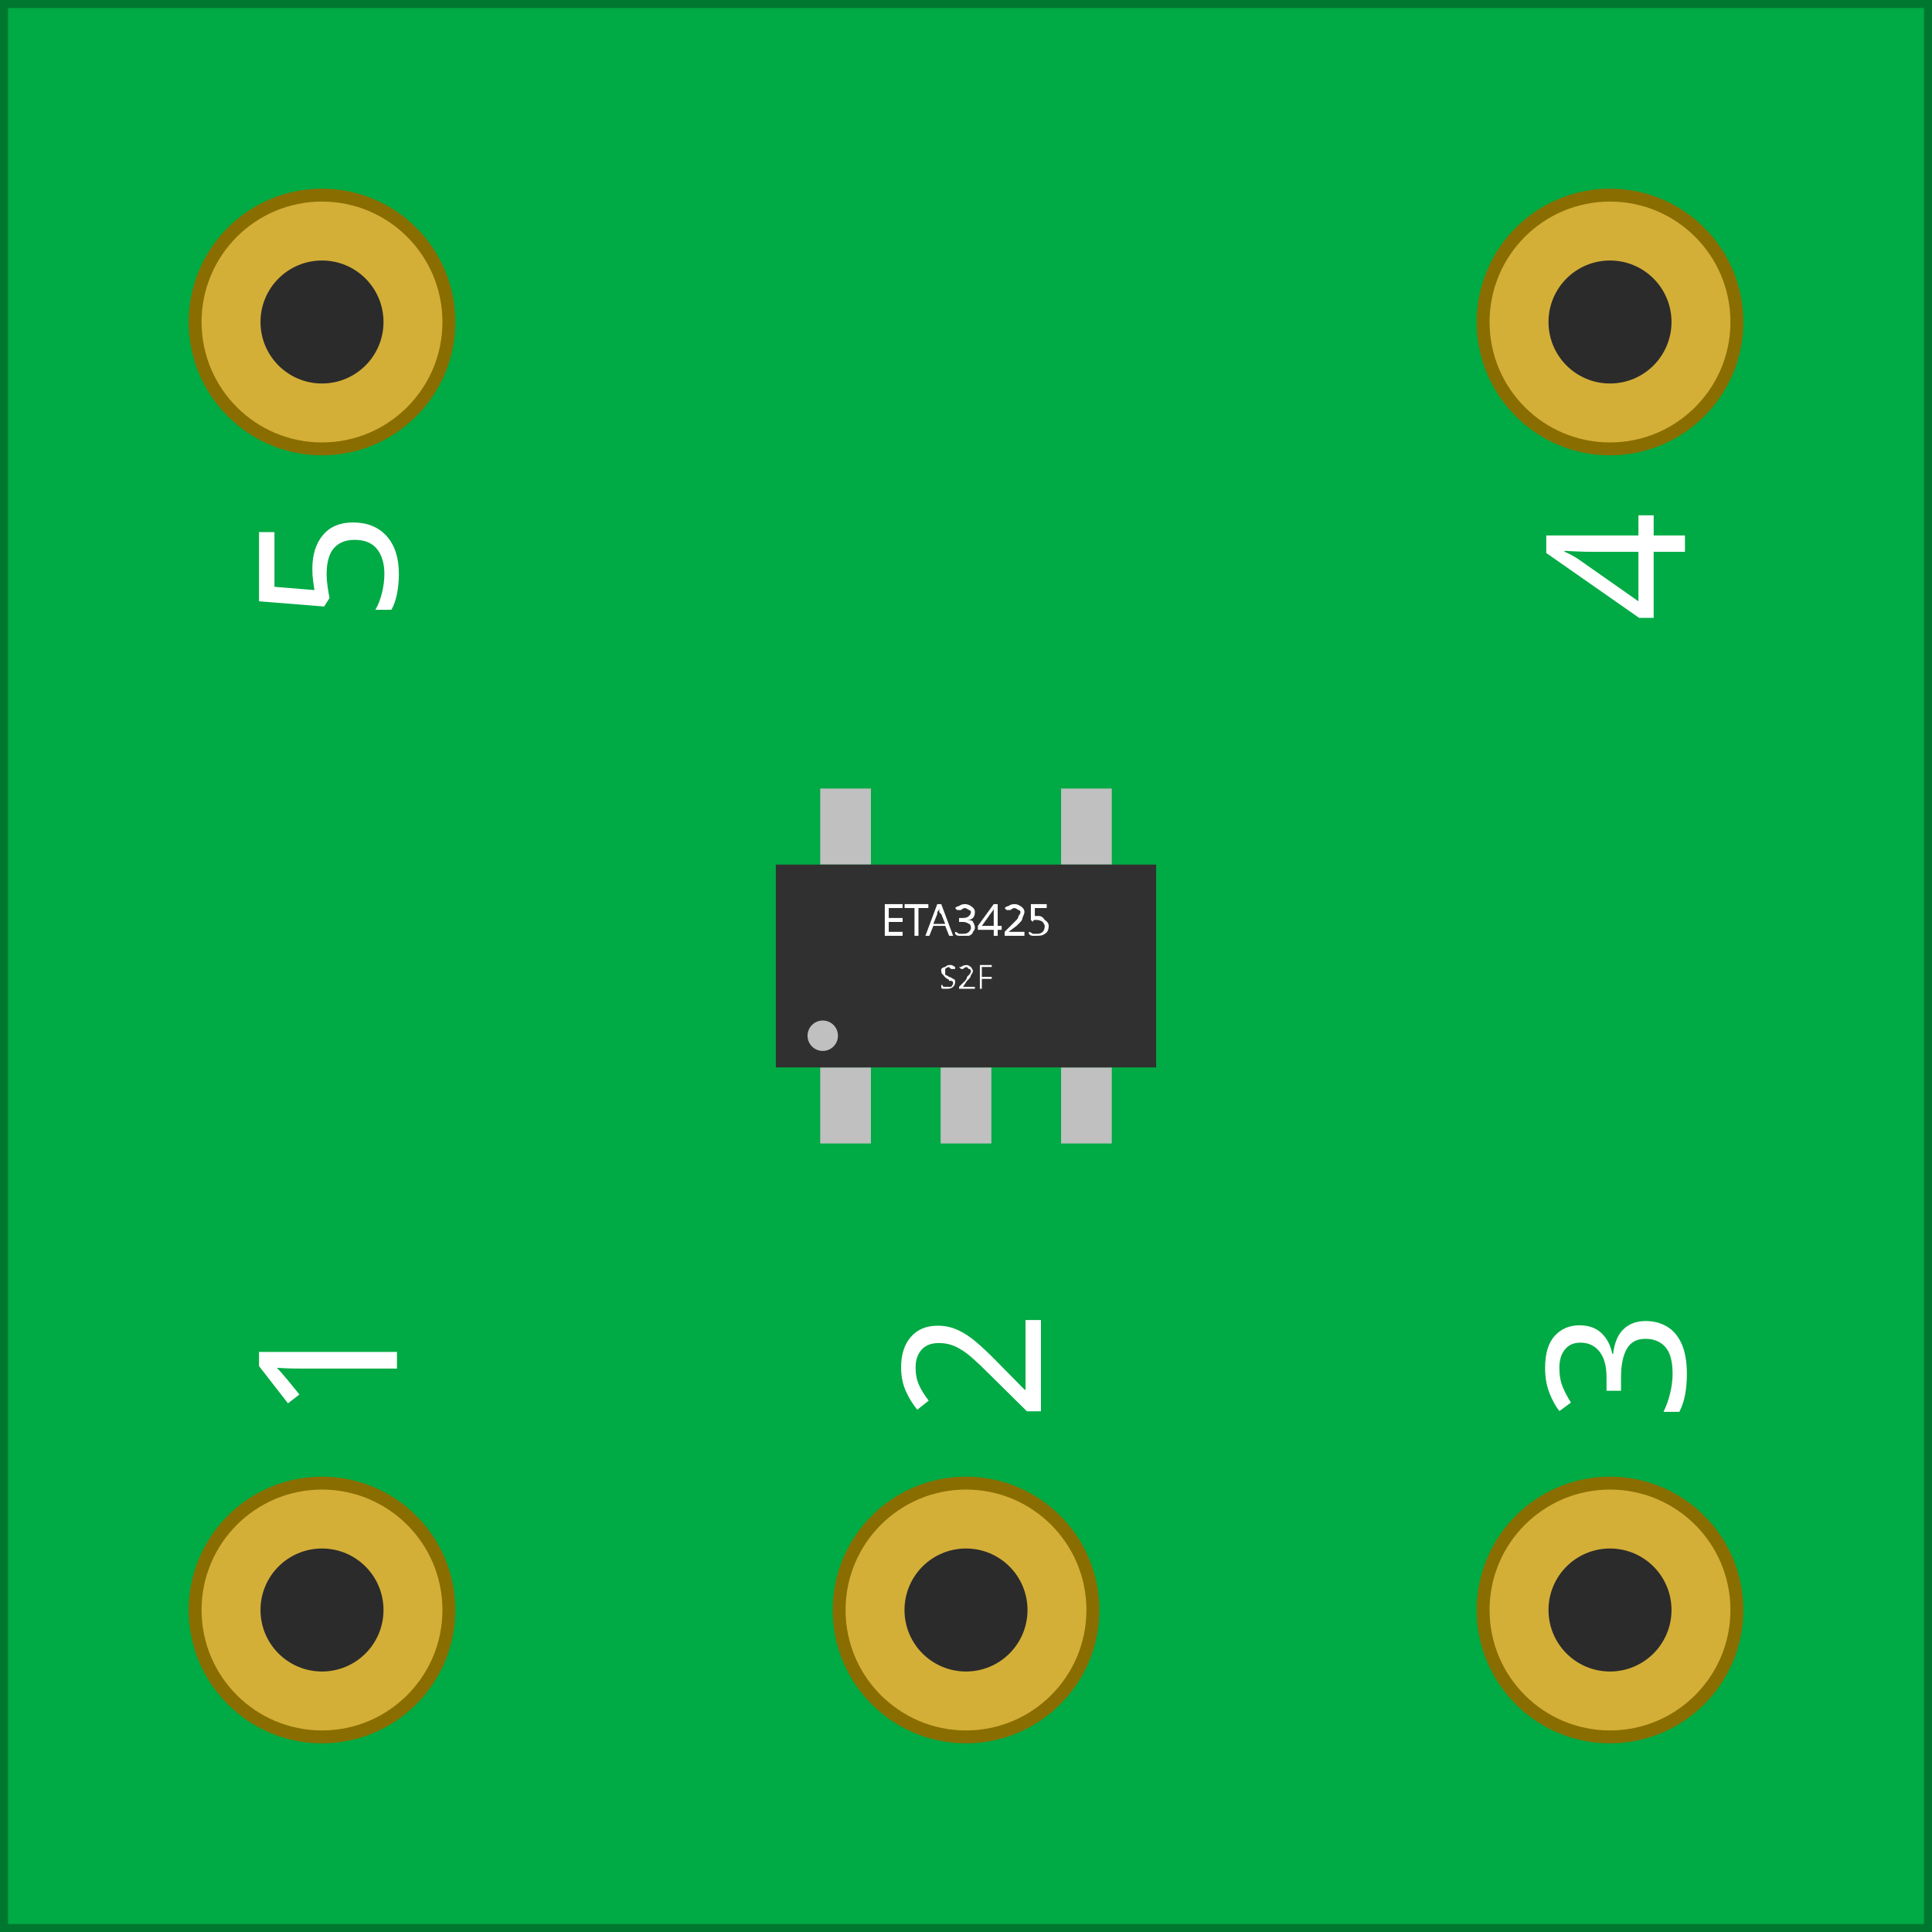
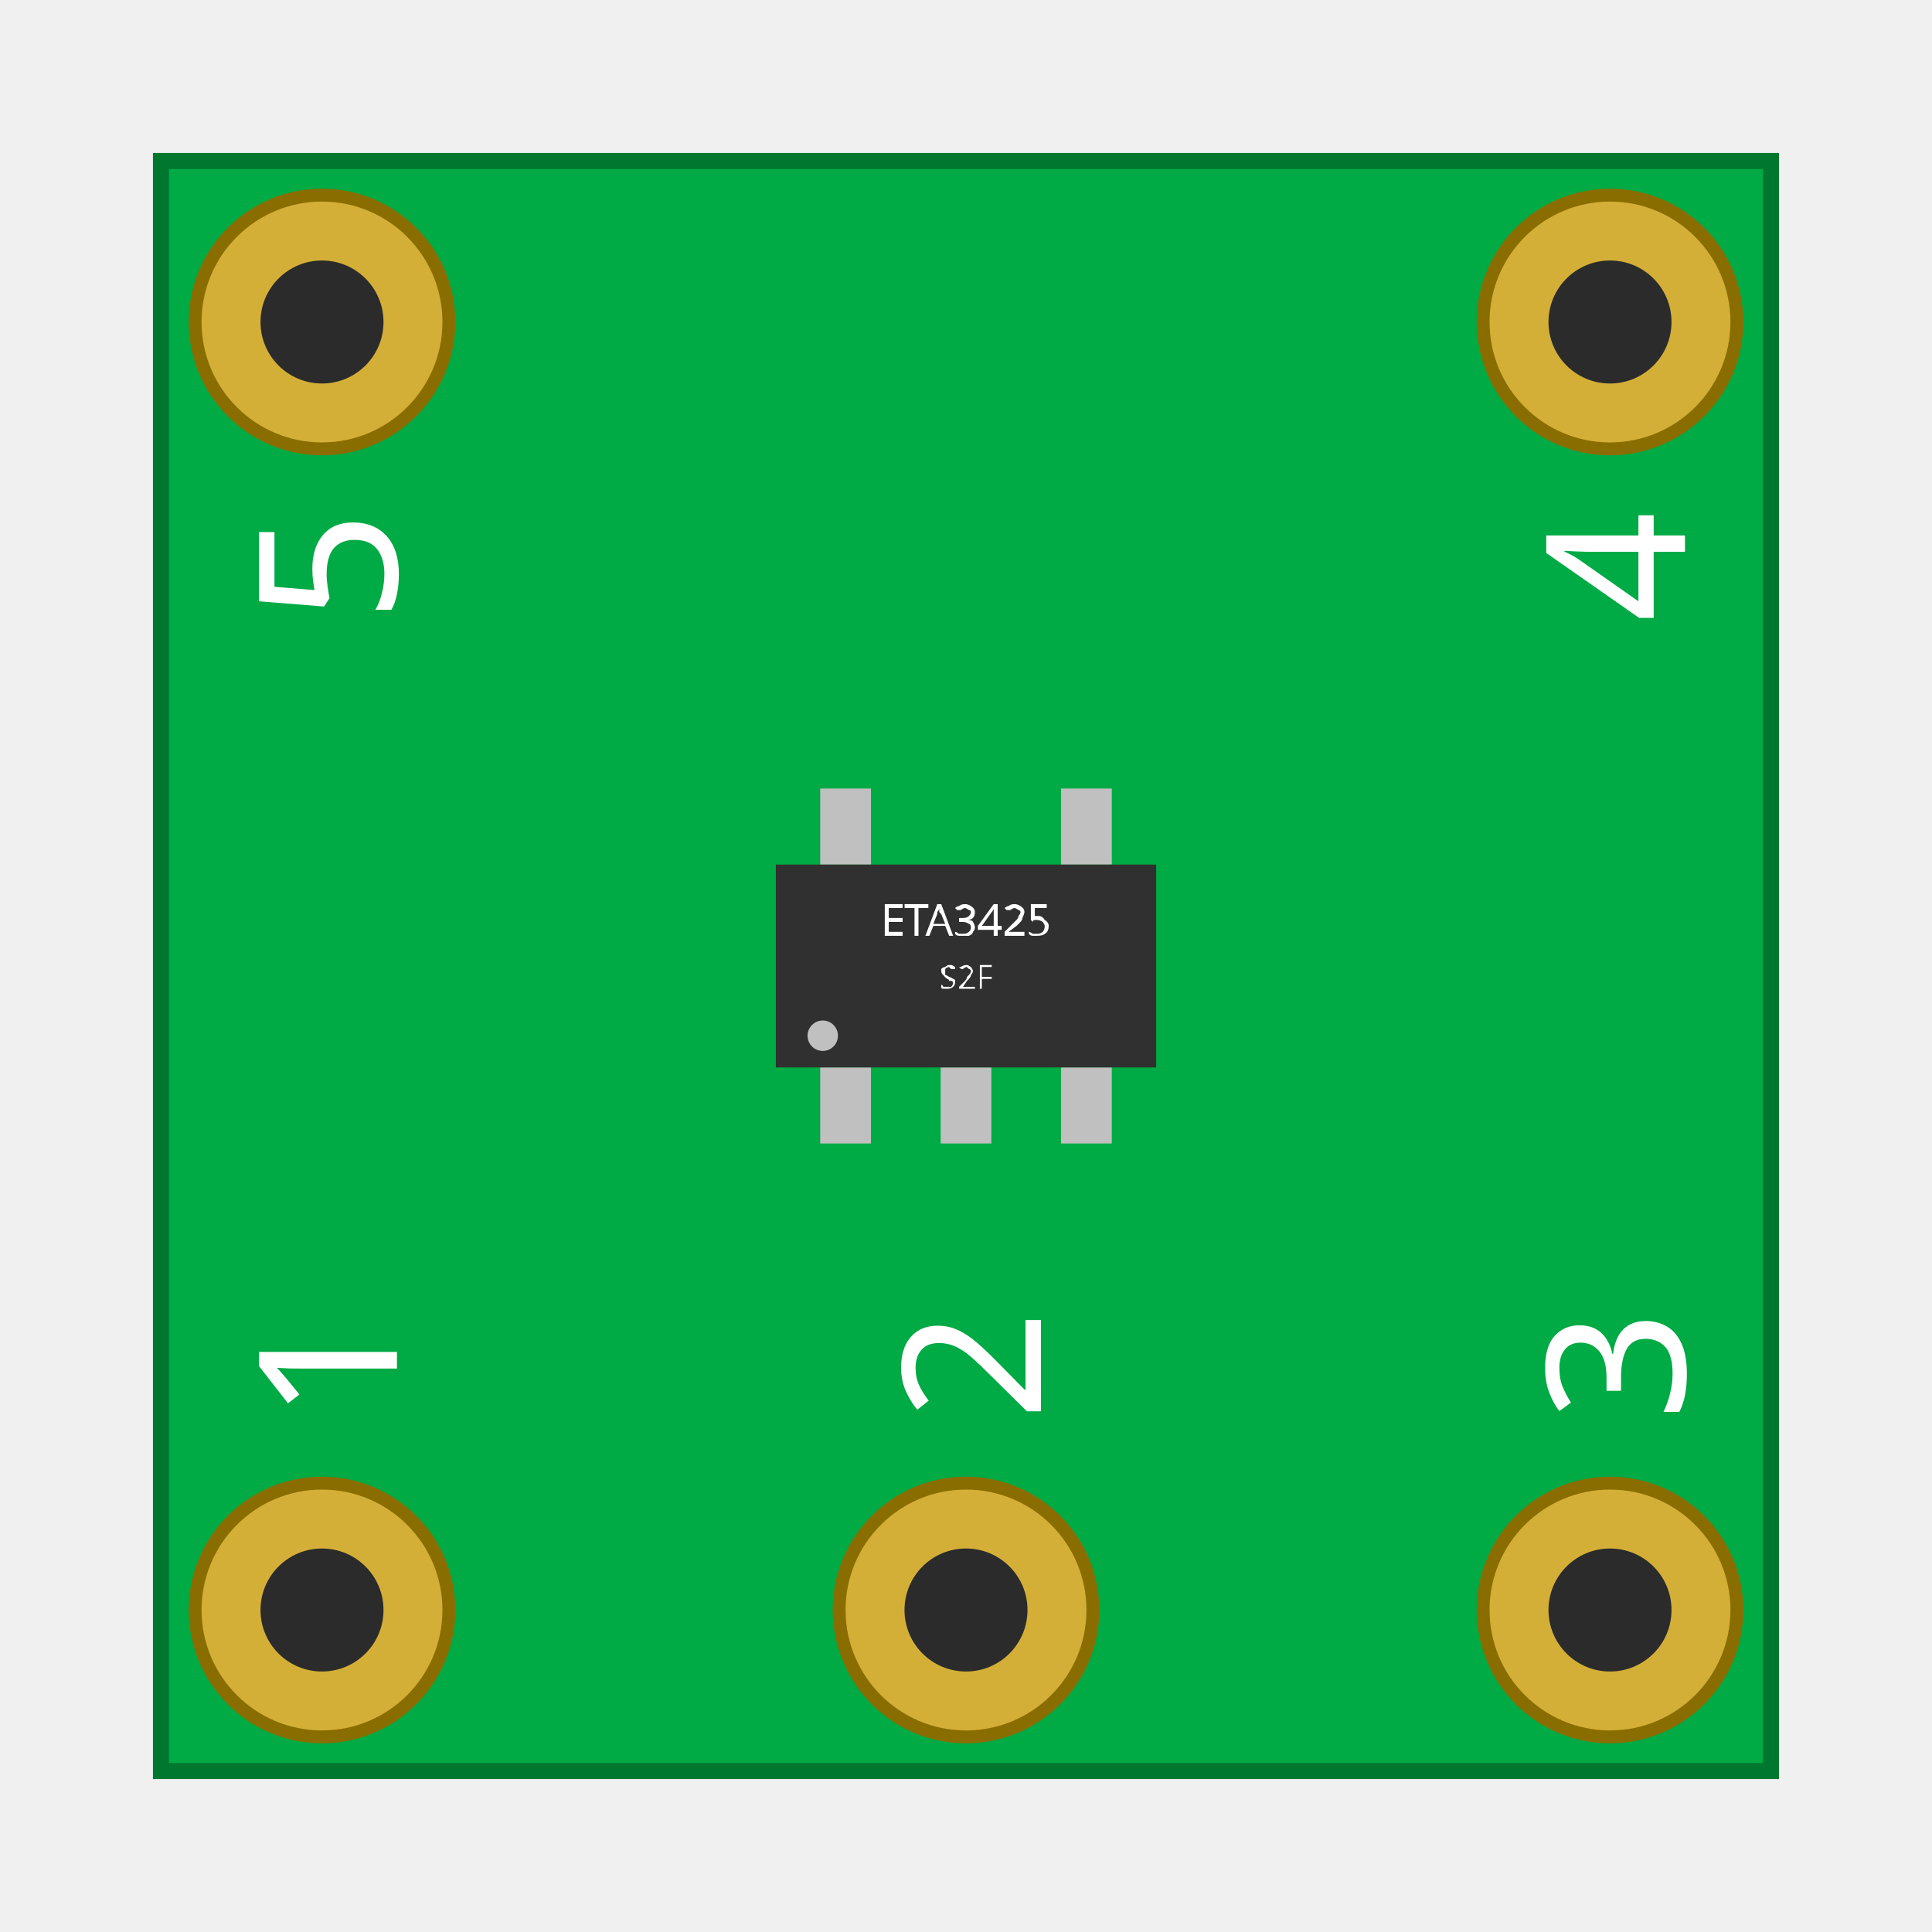
<svg xmlns="http://www.w3.org/2000/svg" width="15.24mm" height="15.24mm" viewBox="0 0 600 600">
  <g id="breadboard">
-     <rect x="0" y="0" width="600" height="600" fill="#00aa44" stroke="#00772f" stroke-width="5" />
+     <rect x="50" y="50" width="500" height="500" fill="#00aa44" stroke="#00772f" stroke-width="5" />
    <g transform="translate(300 300) scale(39.370)">
      <g id="icon">
        <rect x="-1.150" y="0.80" width="0.400" height="0.600" fill="#c0c0c0" stroke="none" />
        <rect x="-0.200" y="0.80" width="0.400" height="0.600" fill="#c0c0c0" stroke="none" />
        <rect x="0.750" y="0.80" width="0.400" height="0.600" fill="#c0c0c0" stroke="none" />
        <rect x="-1.150" y="-1.40" width="0.400" height="0.600" fill="#c0c0c0" stroke="none" />
        <rect x="0.750" y="-1.40" width="0.400" height="0.600" fill="#c0c0c0" stroke="none" />
        <rect x="-1.5" y="-0.8" width="3.0" height="1.6" fill="#303030" stroke="none" />
        <circle cx="-1.13" cy="0.55" r="0.12" fill="#c0c0c0" stroke="none" />
        <text x="0" y="-0.24" font-size="0.34" fill="#ffffff" text-anchor="middle" font-family="DroidSans">ETA3425</text>
        <text x="0" y="0.18" font-size="0.26" fill="#ffffff" text-anchor="middle" font-family="DroidSans">S2F</text>
      </g>
    </g>
    <circle id="connector0pin" connectorname="EN" cx="100.0" cy="500.0" r="39.4" fill="#d4af37" stroke="#8a6d00" stroke-width="4" />
    <circle cx="100.0" cy="500.0" r="19.1" fill="#2b2b2b" />
    <circle id="connector1pin" connectorname="GND" cx="300.0" cy="500.0" r="39.4" fill="#d4af37" stroke="#8a6d00" stroke-width="4" />
    <circle cx="300.0" cy="500.0" r="19.1" fill="#2b2b2b" />
    <circle id="connector2pin" connectorname="SW" cx="500.0" cy="500.0" r="39.4" fill="#d4af37" stroke="#8a6d00" stroke-width="4" />
    <circle cx="500.0" cy="500.0" r="19.1" fill="#2b2b2b" />
    <circle id="connector4pin" connectorname="FB" cx="100.0" cy="100.0" r="39.4" fill="#d4af37" stroke="#8a6d00" stroke-width="4" />
    <circle cx="100.0" cy="100.0" r="19.1" fill="#2b2b2b" />
    <circle id="connector3pin" connectorname="VIN" cx="500.0" cy="100.0" r="39.4" fill="#d4af37" stroke="#8a6d00" stroke-width="4" />
    <circle cx="500.0" cy="100.0" r="19.1" fill="#2b2b2b" />
    <text x="100.0" y="424" font-size="60" fill="#ffffff" text-anchor="middle" dominant-baseline="central" font-family="DroidSans" transform="rotate(-90 100.0 424)">1</text>
    <text x="300.0" y="424" font-size="60" fill="#ffffff" text-anchor="middle" dominant-baseline="central" font-family="DroidSans" transform="rotate(-90 300.0 424)">2</text>
    <text x="500.0" y="424" font-size="60" fill="#ffffff" text-anchor="middle" dominant-baseline="central" font-family="DroidSans" transform="rotate(-90 500.0 424)">3</text>
    <text x="100.0" y="176" font-size="60" fill="#ffffff" text-anchor="middle" dominant-baseline="central" font-family="DroidSans" transform="rotate(-90 100.0 176)">5</text>
    <text x="500.0" y="176" font-size="60" fill="#ffffff" text-anchor="middle" dominant-baseline="central" font-family="DroidSans" transform="rotate(-90 500.0 176)">4</text>
  </g>
</svg>
